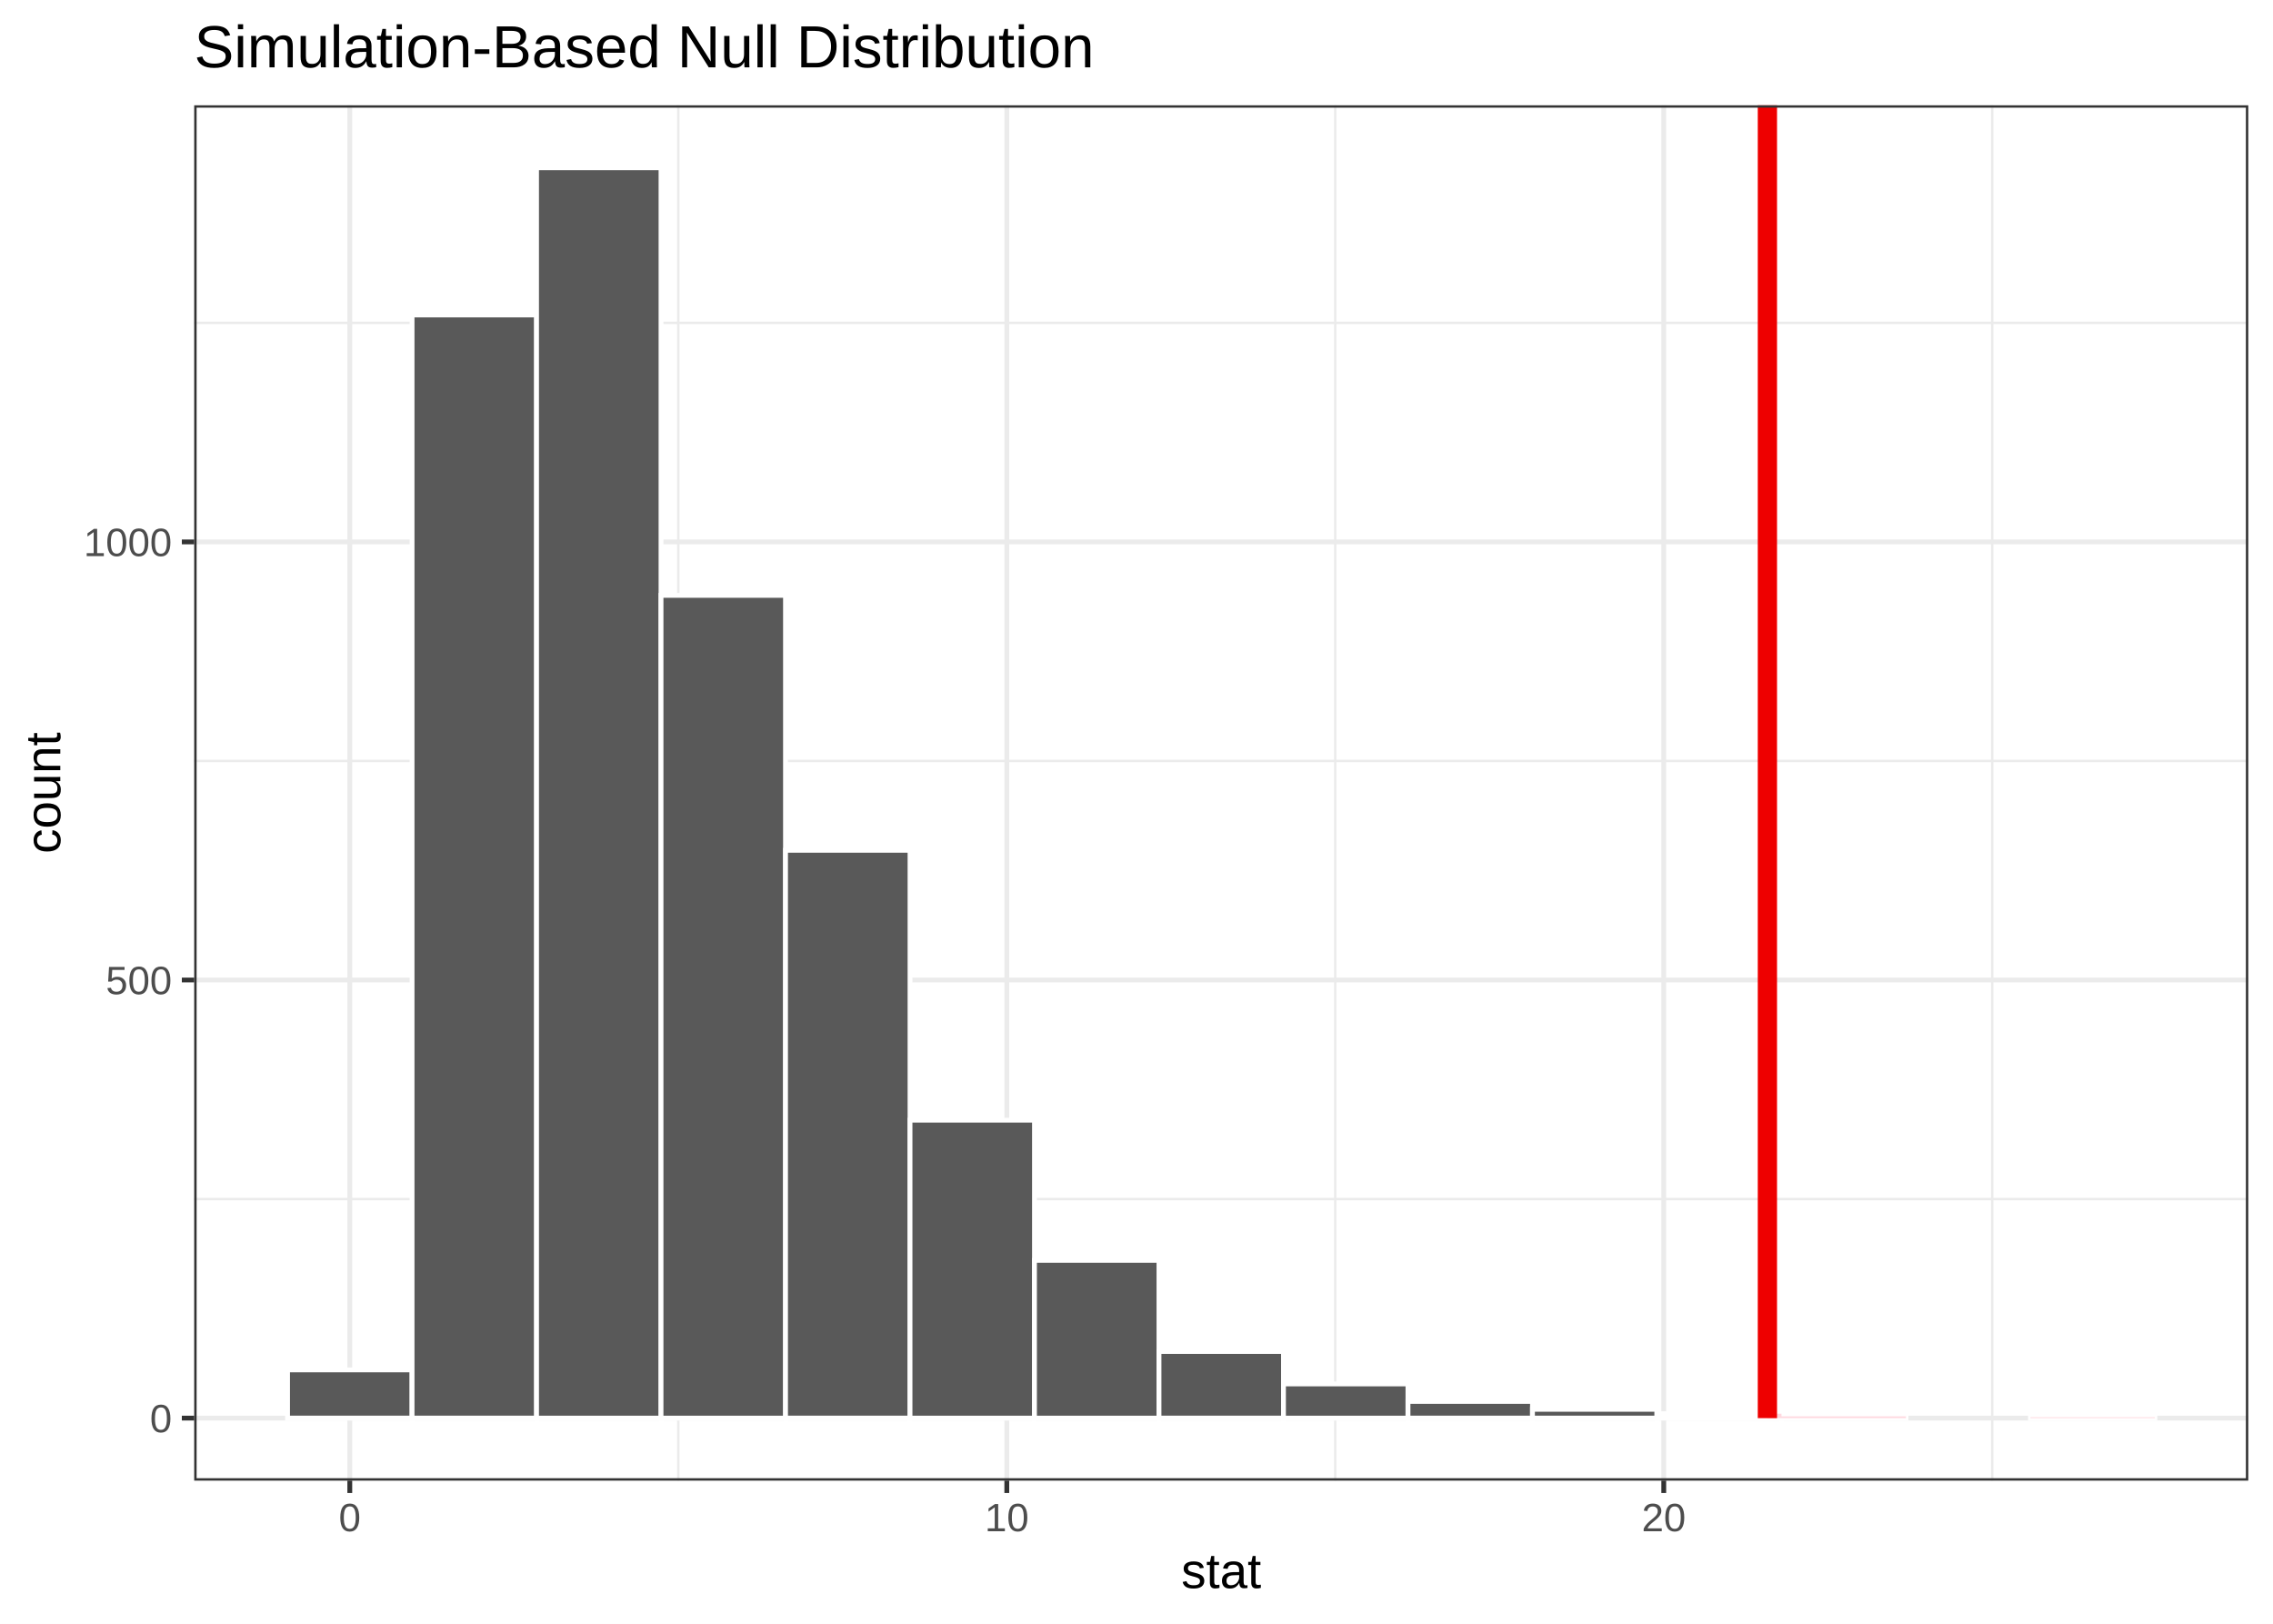
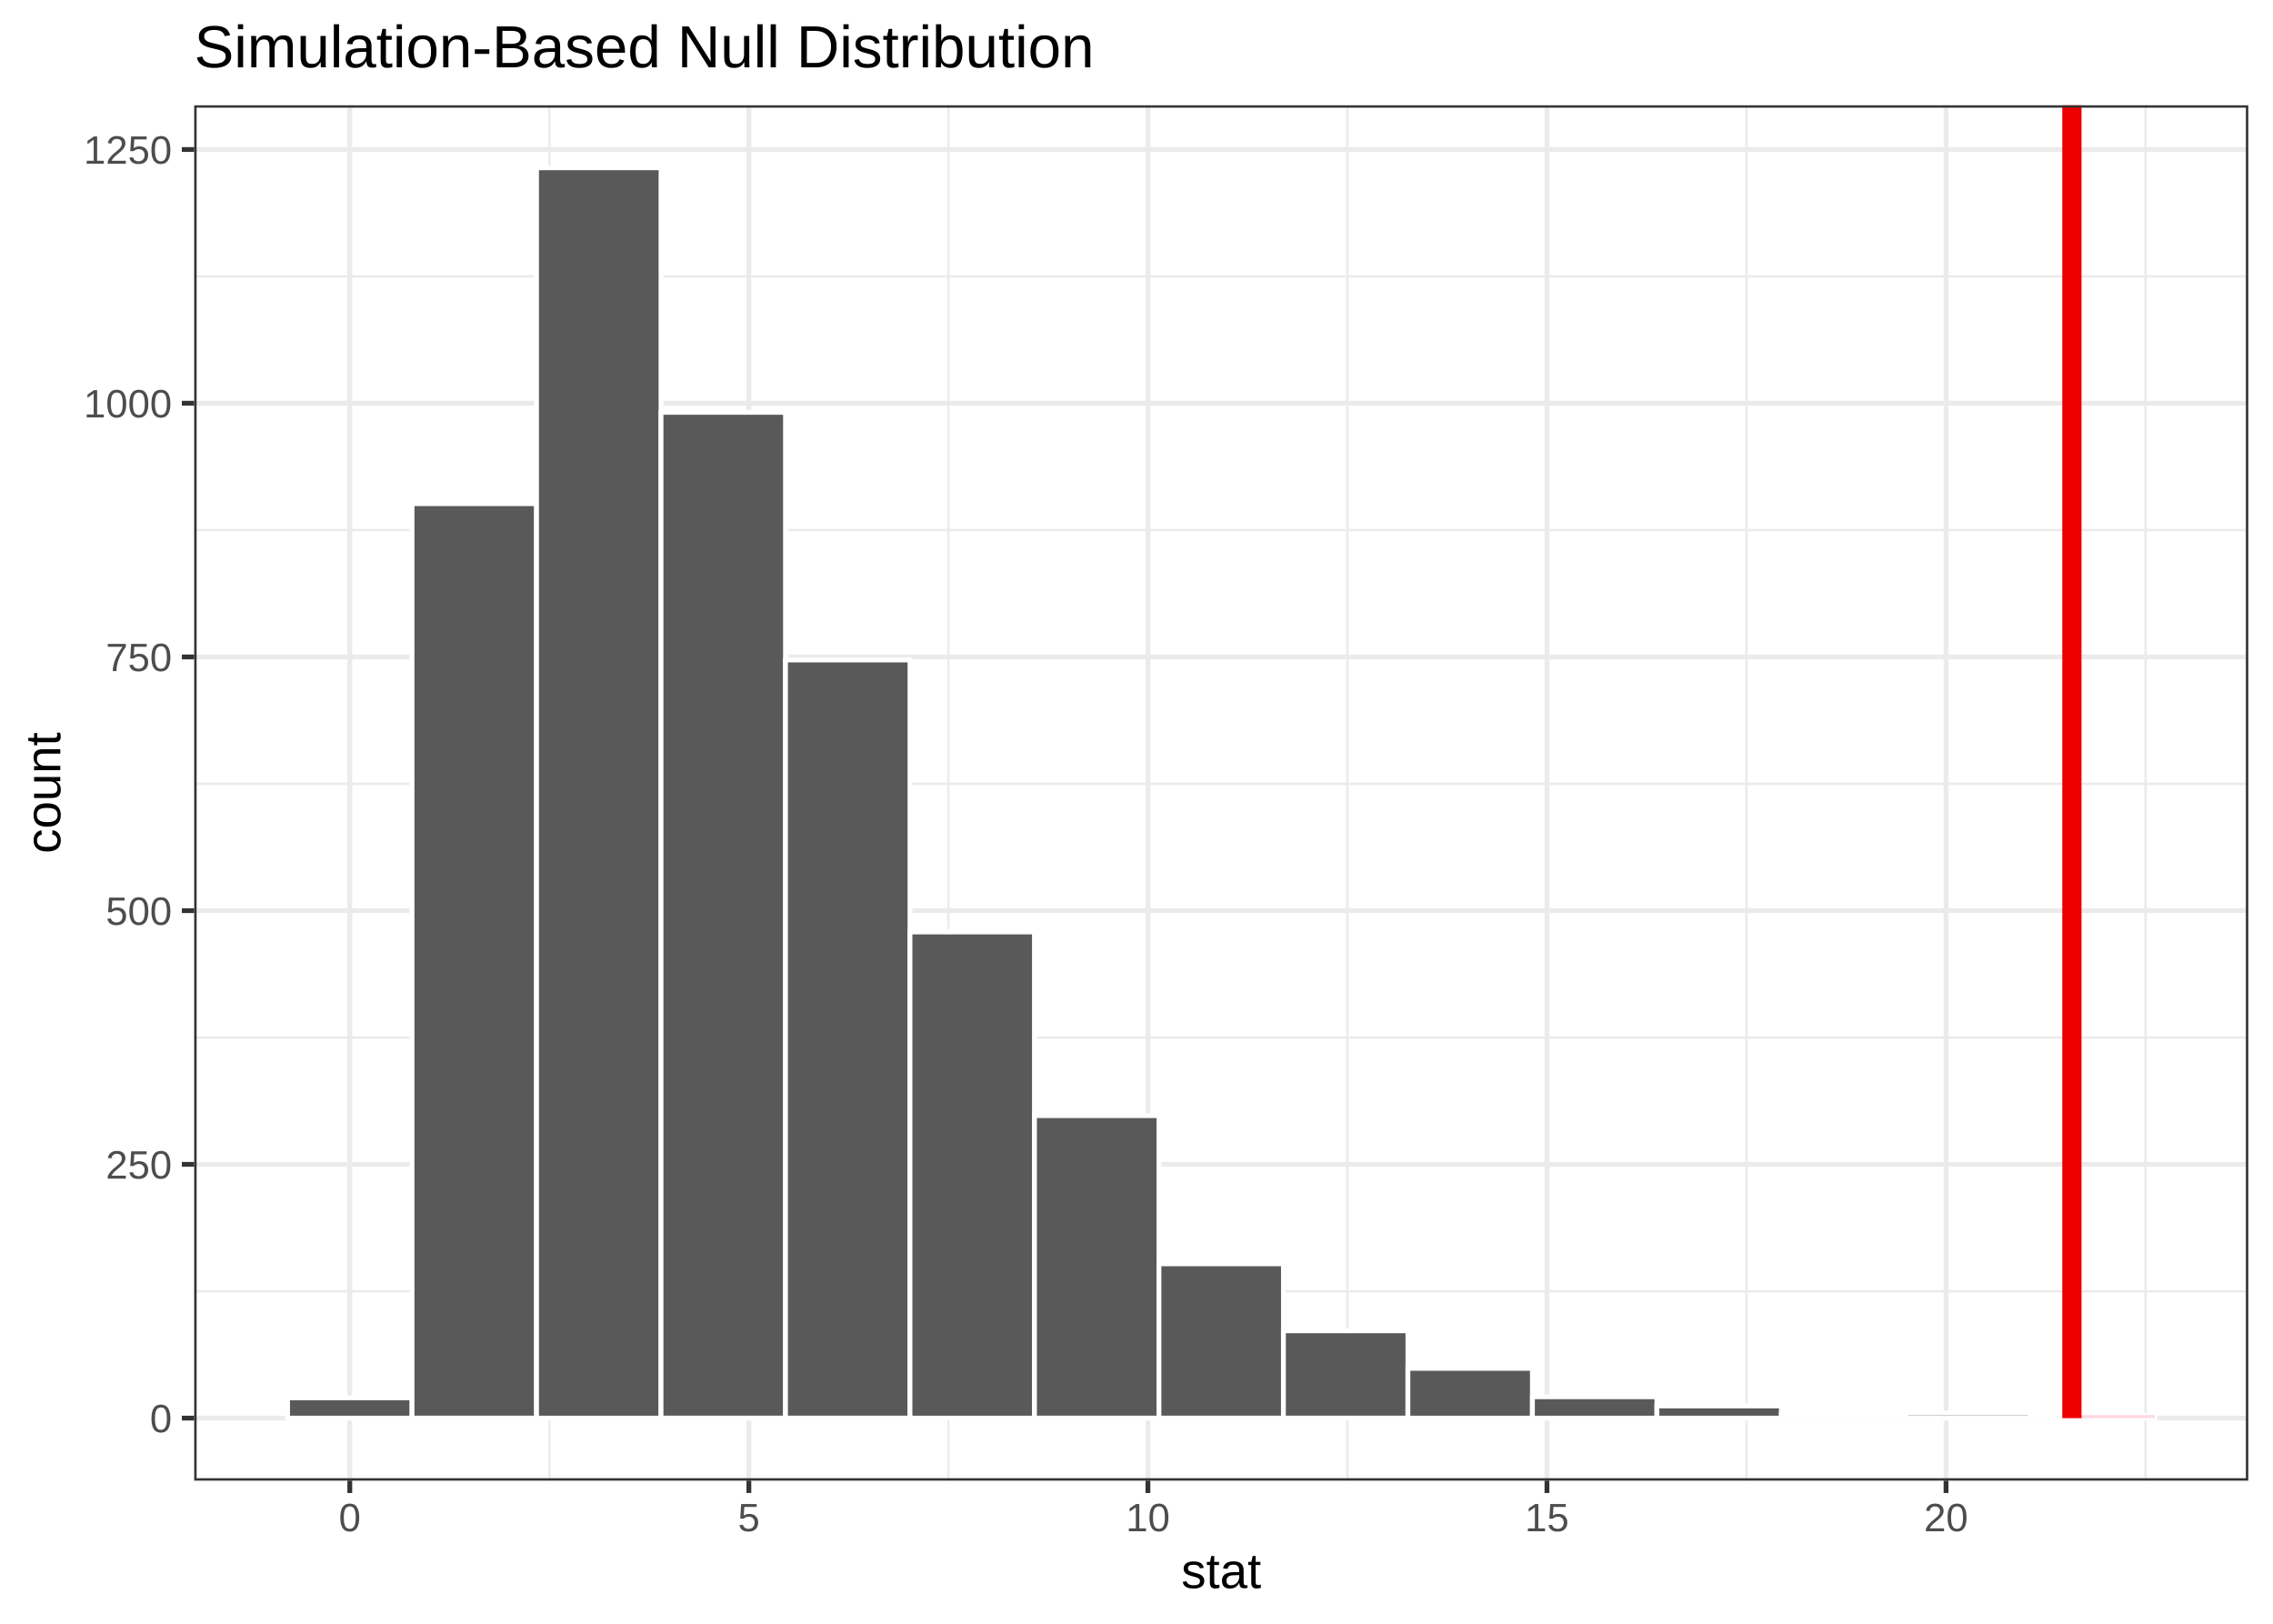
<svg xmlns="http://www.w3.org/2000/svg" class="svglite" width="504.00pt" height="360.00pt" viewBox="0 0 504.00 360.00">
  <defs>
    <style type="text/css">
    .svglite line, .svglite polyline, .svglite polygon, .svglite path, .svglite rect, .svglite circle {
      fill: none;
      stroke: #000000;
      stroke-linecap: round;
      stroke-linejoin: round;
      stroke-miterlimit: 10.00;
    }
    .svglite text {
      white-space: pre;
    }
  </style>
  </defs>
  <rect width="100%" height="100%" style="stroke: none; fill: none;" />
  <defs>
    <clipPath id="cpMC4wMHw1MDQuMDB8MC4wMHwzNjAuMDA=">
      <rect x="0.00" y="0.00" width="504.00" height="360.00" />
    </clipPath>
  </defs>
  <g clip-path="url(#cpMC4wMHw1MDQuMDB8MC4wMHwzNjAuMDA=)">
    <rect x="0.00" y="0.00" width="504.00" height="360.00" style="stroke-width: 1.07; stroke: #FFFFFF; fill: #FFFFFF;" />
  </g>
  <defs>
    <clipPath id="cpNDMuMDZ8NDk4LjUyfDIzLjM0fDMyOC4yNw==">
      <rect x="43.06" y="23.34" width="455.46" height="304.93" />
    </clipPath>
  </defs>
  <g clip-path="url(#cpNDMuMDZ8NDk4LjUyfDIzLjM0fDMyOC4yNw==)">
    <rect x="43.06" y="23.34" width="455.46" height="304.93" style="stroke-width: 1.07; stroke: none; fill: #FFFFFF;" />
-     <polyline points="43.06,265.84 498.52,265.84 " style="stroke-width: 0.53; stroke: #EBEBEB; stroke-linecap: butt;" />
-     <polyline points="43.06,168.71 498.52,168.71 " style="stroke-width: 0.53; stroke: #EBEBEB; stroke-linecap: butt;" />
-     <polyline points="43.06,71.58 498.52,71.58 " style="stroke-width: 0.53; stroke: #EBEBEB; stroke-linecap: butt;" />
-     <polyline points="150.40,328.27 150.40,23.34 " style="stroke-width: 0.53; stroke: #EBEBEB; stroke-linecap: butt;" />
-     <polyline points="296.07,328.27 296.07,23.34 " style="stroke-width: 0.53; stroke: #EBEBEB; stroke-linecap: butt;" />
-     <polyline points="441.74,328.27 441.74,23.34 " style="stroke-width: 0.53; stroke: #EBEBEB; stroke-linecap: butt;" />
+     <polyline points="43.06,286.28 498.52,286.28 " style="stroke-width: 0.53; stroke: #EBEBEB; stroke-linecap: butt;" />
+     <polyline points="43.06,230.03 498.52,230.03 " style="stroke-width: 0.53; stroke: #EBEBEB; stroke-linecap: butt;" />
+     <polyline points="43.06,173.78 498.52,173.78 " style="stroke-width: 0.53; stroke: #EBEBEB; stroke-linecap: butt;" />
+     <polyline points="43.06,117.52 498.52,117.52 " style="stroke-width: 0.53; stroke: #EBEBEB; stroke-linecap: butt;" />
+     <polyline points="43.06,61.27 498.52,61.27 " style="stroke-width: 0.53; stroke: #EBEBEB; stroke-linecap: butt;" />
+     <polyline points="121.81,328.27 121.81,23.34 " style="stroke-width: 0.53; stroke: #EBEBEB; stroke-linecap: butt;" />
+     <polyline points="210.29,328.27 210.29,23.34 " style="stroke-width: 0.53; stroke: #EBEBEB; stroke-linecap: butt;" />
+     <polyline points="298.77,328.27 298.77,23.34 " style="stroke-width: 0.53; stroke: #EBEBEB; stroke-linecap: butt;" />
+     <polyline points="387.26,328.27 387.26,23.34 " style="stroke-width: 0.53; stroke: #EBEBEB; stroke-linecap: butt;" />
+     <polyline points="475.74,328.27 475.74,23.34 " style="stroke-width: 0.53; stroke: #EBEBEB; stroke-linecap: butt;" />
    <polyline points="43.06,314.41 498.52,314.41 " style="stroke-width: 1.07; stroke: #EBEBEB; stroke-linecap: butt;" />
-     <polyline points="43.06,217.28 498.52,217.28 " style="stroke-width: 1.07; stroke: #EBEBEB; stroke-linecap: butt;" />
-     <polyline points="43.06,120.15 498.52,120.15 " style="stroke-width: 1.07; stroke: #EBEBEB; stroke-linecap: butt;" />
+     <polyline points="43.06,258.15 498.52,258.15 " style="stroke-width: 1.07; stroke: #EBEBEB; stroke-linecap: butt;" />
+     <polyline points="43.06,201.90 498.52,201.90 " style="stroke-width: 1.07; stroke: #EBEBEB; stroke-linecap: butt;" />
+     <polyline points="43.06,145.65 498.52,145.65 " style="stroke-width: 1.07; stroke: #EBEBEB; stroke-linecap: butt;" />
+     <polyline points="43.06,89.40 498.52,89.40 " style="stroke-width: 1.07; stroke: #EBEBEB; stroke-linecap: butt;" />
+     <polyline points="43.06,33.15 498.52,33.15 " style="stroke-width: 1.07; stroke: #EBEBEB; stroke-linecap: butt;" />
    <polyline points="77.56,328.27 77.56,23.34 " style="stroke-width: 1.07; stroke: #EBEBEB; stroke-linecap: butt;" />
-     <polyline points="223.24,328.27 223.24,23.34 " style="stroke-width: 1.07; stroke: #EBEBEB; stroke-linecap: butt;" />
-     <polyline points="368.91,328.27 368.91,23.34 " style="stroke-width: 1.07; stroke: #EBEBEB; stroke-linecap: butt;" />
-     <rect x="63.76" y="303.72" width="27.60" height="10.68" style="stroke-width: 1.07; stroke: #FFFFFF; stroke-linecap: butt; stroke-linejoin: miter; fill: #595959;" />
-     <rect x="91.37" y="69.83" width="27.60" height="244.57" style="stroke-width: 1.07; stroke: #FFFFFF; stroke-linecap: butt; stroke-linejoin: miter; fill: #595959;" />
+     <polyline points="166.05,328.27 166.05,23.34 " style="stroke-width: 1.07; stroke: #EBEBEB; stroke-linecap: butt;" />
+     <polyline points="254.53,328.27 254.53,23.34 " style="stroke-width: 1.07; stroke: #EBEBEB; stroke-linecap: butt;" />
+     <polyline points="343.01,328.27 343.01,23.34 " style="stroke-width: 1.07; stroke: #EBEBEB; stroke-linecap: butt;" />
+     <polyline points="431.50,328.27 431.50,23.34 " style="stroke-width: 1.07; stroke: #EBEBEB; stroke-linecap: butt;" />
+     <rect x="63.76" y="309.91" width="27.60" height="4.50" style="stroke-width: 1.07; stroke: #FFFFFF; stroke-linecap: butt; stroke-linejoin: miter; fill: #595959;" />
+     <rect x="91.36" y="111.67" width="27.60" height="202.73" style="stroke-width: 1.07; stroke: #FFFFFF; stroke-linecap: butt; stroke-linejoin: miter; fill: #595959;" />
    <rect x="118.97" y="37.20" width="27.60" height="277.21" style="stroke-width: 1.07; stroke: #FFFFFF; stroke-linecap: butt; stroke-linejoin: miter; fill: #595959;" />
-     <rect x="146.57" y="132.00" width="27.60" height="182.41" style="stroke-width: 1.07; stroke: #FFFFFF; stroke-linecap: butt; stroke-linejoin: miter; fill: #595959;" />
-     <rect x="174.18" y="188.52" width="27.60" height="125.88" style="stroke-width: 1.07; stroke: #FFFFFF; stroke-linecap: butt; stroke-linejoin: miter; fill: #595959;" />
-     <rect x="201.78" y="248.36" width="27.60" height="66.05" style="stroke-width: 1.07; stroke: #FFFFFF; stroke-linecap: butt; stroke-linejoin: miter; fill: #595959;" />
-     <rect x="229.38" y="279.44" width="27.60" height="34.97" style="stroke-width: 1.07; stroke: #FFFFFF; stroke-linecap: butt; stroke-linejoin: miter; fill: #595959;" />
-     <rect x="256.99" y="299.64" width="27.60" height="14.76" style="stroke-width: 1.07; stroke: #FFFFFF; stroke-linecap: butt; stroke-linejoin: miter; fill: #595959;" />
-     <rect x="284.59" y="306.83" width="27.60" height="7.58" style="stroke-width: 1.07; stroke: #FFFFFF; stroke-linecap: butt; stroke-linejoin: miter; fill: #595959;" />
-     <rect x="312.20" y="310.71" width="27.60" height="3.69" style="stroke-width: 1.07; stroke: #FFFFFF; stroke-linecap: butt; stroke-linejoin: miter; fill: #595959;" />
-     <rect x="339.80" y="312.46" width="27.60" height="1.94" style="stroke-width: 1.07; stroke: #FFFFFF; stroke-linecap: butt; stroke-linejoin: miter; fill: #595959;" />
-     <rect x="367.40" y="313.43" width="27.60" height="0.97" style="stroke-width: 1.07; stroke: #FFFFFF; stroke-linecap: butt; stroke-linejoin: miter; fill: #595959;" />
-     <rect x="395.01" y="314.02" width="27.60" height="0.39" style="stroke-width: 1.07; stroke: #FFFFFF; stroke-linecap: butt; stroke-linejoin: miter; fill: #595959;" />
-     <rect x="422.61" y="314.41" width="27.60" height="0.00" style="stroke-width: 1.07; stroke: #FFFFFF; stroke-linecap: butt; stroke-linejoin: miter; fill: #595959;" />
-     <rect x="450.21" y="314.21" width="27.60" height="0.19" style="stroke-width: 1.07; stroke: #FFFFFF; stroke-linecap: butt; stroke-linejoin: miter; fill: #595959;" />
-     <polygon points="391.89,313.43 391.89,313.43 395.01,313.43 395.01,313.43 395.01,313.76 395.01,314.08 395.01,314.41 395.01,314.28 395.01,314.15 395.01,314.02 395.01,314.02 422.61,314.02 422.61,314.02 422.61,314.15 422.61,314.28 422.61,314.41 422.61,314.41 422.61,314.41 422.61,314.41 422.61,314.41 450.21,314.41 450.21,314.41 450.21,314.41 450.21,314.41 450.21,314.41 450.21,314.34 450.21,314.28 450.21,314.21 450.21,314.21 477.82,314.21 477.82,314.21 477.82,314.41 477.82,314.41 477.82,314.41 450.21,314.41 450.21,314.41 450.21,314.41 450.21,314.41 450.21,314.41 450.21,314.41 450.21,314.41 450.21,314.41 450.21,314.41 422.61,314.41 422.61,314.41 422.61,314.41 422.61,314.41 422.61,314.41 422.61,314.41 422.61,314.41 422.61,314.41 422.61,314.41 395.01,314.41 395.01,314.41 395.01,314.41 395.01,314.41 395.01,314.41 395.01,314.41 395.01,314.41 395.01,314.41 395.01,314.41 391.89,314.41 391.89,314.41 391.89,314.41 " style="stroke-width: 0.00; stroke: none; stroke-linecap: butt; fill: #FFC0CB; fill-opacity: 0.60;" />
-     <polyline points="391.89,313.43 391.89,313.43 395.01,313.43 395.01,313.43 395.01,313.76 395.01,314.08 395.01,314.41 395.01,314.28 395.01,314.15 395.01,314.02 395.01,314.02 422.61,314.02 422.61,314.02 422.61,314.15 422.61,314.28 422.61,314.41 422.61,314.41 422.61,314.41 422.61,314.41 422.61,314.41 450.21,314.41 450.21,314.41 450.21,314.41 450.21,314.41 450.21,314.41 450.21,314.34 450.21,314.28 450.21,314.21 450.21,314.21 477.82,314.21 477.82,314.21 " style="stroke-width: 1.07; stroke: none; stroke-linecap: butt;" />
-     <line x1="391.89" y1="314.41" x2="391.89" y2="23.34" style="stroke-width: 4.27; stroke: #EE0000; stroke-linecap: butt;" />
+     <rect x="146.57" y="91.42" width="27.60" height="222.98" style="stroke-width: 1.07; stroke: #FFFFFF; stroke-linecap: butt; stroke-linejoin: miter; fill: #595959;" />
+     <rect x="174.17" y="146.32" width="27.60" height="168.08" style="stroke-width: 1.07; stroke: #FFFFFF; stroke-linecap: butt; stroke-linejoin: miter; fill: #595959;" />
+     <rect x="201.77" y="206.63" width="27.60" height="107.78" style="stroke-width: 1.07; stroke: #FFFFFF; stroke-linecap: butt; stroke-linejoin: miter; fill: #595959;" />
+     <rect x="229.38" y="247.35" width="27.60" height="67.05" style="stroke-width: 1.07; stroke: #FFFFFF; stroke-linecap: butt; stroke-linejoin: miter; fill: #595959;" />
+     <rect x="256.98" y="280.20" width="27.60" height="34.20" style="stroke-width: 1.07; stroke: #FFFFFF; stroke-linecap: butt; stroke-linejoin: miter; fill: #595959;" />
+     <rect x="284.58" y="295.05" width="27.60" height="19.35" style="stroke-width: 1.07; stroke: #FFFFFF; stroke-linecap: butt; stroke-linejoin: miter; fill: #595959;" />
+     <rect x="312.18" y="303.38" width="27.60" height="11.03" style="stroke-width: 1.07; stroke: #FFFFFF; stroke-linecap: butt; stroke-linejoin: miter; fill: #595959;" />
+     <rect x="339.79" y="309.68" width="27.60" height="4.73" style="stroke-width: 1.07; stroke: #FFFFFF; stroke-linecap: butt; stroke-linejoin: miter; fill: #595959;" />
+     <rect x="367.39" y="311.71" width="27.60" height="2.70" style="stroke-width: 1.07; stroke: #FFFFFF; stroke-linecap: butt; stroke-linejoin: miter; fill: #595959;" />
+     <rect x="394.99" y="313.51" width="27.60" height="0.90" style="stroke-width: 1.07; stroke: #FFFFFF; stroke-linecap: butt; stroke-linejoin: miter; fill: #595959;" />
+     <rect x="422.59" y="313.28" width="27.60" height="1.13" style="stroke-width: 1.07; stroke: #FFFFFF; stroke-linecap: butt; stroke-linejoin: miter; fill: #595959;" />
+     <rect x="450.20" y="313.73" width="27.60" height="0.68" style="stroke-width: 1.07; stroke: #FFFFFF; stroke-linecap: butt; stroke-linejoin: miter; fill: #595959;" />
+     <polygon points="459.41,313.73 459.43,313.73 477.78,313.73 477.80,313.73 477.82,314.41 477.80,314.41 477.78,314.41 459.43,314.41 459.41,314.41 459.40,314.41 " style="stroke-width: 0.00; stroke: none; stroke-linecap: butt; fill: #FFC0CB; fill-opacity: 0.60;" />
+     <polyline points="459.41,313.73 459.43,313.73 477.78,313.73 477.80,313.73 " style="stroke-width: 1.07; stroke: none; stroke-linecap: butt;" />
+     <line x1="459.41" y1="314.41" x2="459.41" y2="23.34" style="stroke-width: 4.27; stroke: #EE0000; stroke-linecap: butt;" />
    <rect x="43.06" y="23.34" width="455.46" height="304.93" style="stroke-width: 1.07; stroke: #333333;" />
  </g>
  <g clip-path="url(#cpMC4wMHw1MDQuMDB8MC4wMHwzNjAuMDA=)">
    <text x="38.13" y="317.56" text-anchor="end" style="font-size: 8.80px;fill: #4D4D4D; font-family: &quot;Arial&quot;;" textLength="4.90px" lengthAdjust="spacingAndGlyphs">0</text>
-     <text x="38.13" y="220.43" text-anchor="end" style="font-size: 8.80px;fill: #4D4D4D; font-family: &quot;Arial&quot;;" textLength="14.69px" lengthAdjust="spacingAndGlyphs">500</text>
-     <text x="38.13" y="123.30" text-anchor="end" style="font-size: 8.80px;fill: #4D4D4D; font-family: &quot;Arial&quot;;" textLength="19.58px" lengthAdjust="spacingAndGlyphs">1000</text>
+     <text x="38.13" y="261.31" text-anchor="end" style="font-size: 8.80px;fill: #4D4D4D; font-family: &quot;Arial&quot;;" textLength="14.69px" lengthAdjust="spacingAndGlyphs">250</text>
+     <text x="38.13" y="205.06" text-anchor="end" style="font-size: 8.80px;fill: #4D4D4D; font-family: &quot;Arial&quot;;" textLength="14.69px" lengthAdjust="spacingAndGlyphs">500</text>
+     <text x="38.13" y="148.80" text-anchor="end" style="font-size: 8.80px;fill: #4D4D4D; font-family: &quot;Arial&quot;;" textLength="14.69px" lengthAdjust="spacingAndGlyphs">750</text>
+     <text x="38.13" y="92.55" text-anchor="end" style="font-size: 8.80px;fill: #4D4D4D; font-family: &quot;Arial&quot;;" textLength="19.58px" lengthAdjust="spacingAndGlyphs">1000</text>
+     <text x="38.13" y="36.30" text-anchor="end" style="font-size: 8.80px;fill: #4D4D4D; font-family: &quot;Arial&quot;;" textLength="19.58px" lengthAdjust="spacingAndGlyphs">1250</text>
    <polyline points="40.32,314.41 43.06,314.41 " style="stroke-width: 1.07; stroke: #333333; stroke-linecap: butt;" />
-     <polyline points="40.32,217.28 43.06,217.28 " style="stroke-width: 1.07; stroke: #333333; stroke-linecap: butt;" />
-     <polyline points="40.32,120.15 43.06,120.15 " style="stroke-width: 1.07; stroke: #333333; stroke-linecap: butt;" />
+     <polyline points="40.32,258.15 43.06,258.15 " style="stroke-width: 1.07; stroke: #333333; stroke-linecap: butt;" />
+     <polyline points="40.32,201.90 43.06,201.90 " style="stroke-width: 1.07; stroke: #333333; stroke-linecap: butt;" />
+     <polyline points="40.32,145.65 43.06,145.65 " style="stroke-width: 1.07; stroke: #333333; stroke-linecap: butt;" />
+     <polyline points="40.32,89.40 43.06,89.40 " style="stroke-width: 1.07; stroke: #333333; stroke-linecap: butt;" />
+     <polyline points="40.32,33.15 43.06,33.15 " style="stroke-width: 1.07; stroke: #333333; stroke-linecap: butt;" />
    <polyline points="77.56,331.01 77.56,328.27 " style="stroke-width: 1.07; stroke: #333333; stroke-linecap: butt;" />
-     <polyline points="223.24,331.01 223.24,328.27 " style="stroke-width: 1.07; stroke: #333333; stroke-linecap: butt;" />
-     <polyline points="368.91,331.01 368.91,328.27 " style="stroke-width: 1.07; stroke: #333333; stroke-linecap: butt;" />
+     <polyline points="166.05,331.01 166.05,328.27 " style="stroke-width: 1.07; stroke: #333333; stroke-linecap: butt;" />
+     <polyline points="254.53,331.01 254.53,328.27 " style="stroke-width: 1.07; stroke: #333333; stroke-linecap: butt;" />
+     <polyline points="343.01,331.01 343.01,328.27 " style="stroke-width: 1.07; stroke: #333333; stroke-linecap: butt;" />
+     <polyline points="431.50,331.01 431.50,328.27 " style="stroke-width: 1.07; stroke: #333333; stroke-linecap: butt;" />
    <text x="77.56" y="339.50" text-anchor="middle" style="font-size: 8.80px;fill: #4D4D4D; font-family: &quot;Arial&quot;;" textLength="4.90px" lengthAdjust="spacingAndGlyphs">0</text>
-     <text x="223.24" y="339.50" text-anchor="middle" style="font-size: 8.80px;fill: #4D4D4D; font-family: &quot;Arial&quot;;" textLength="9.79px" lengthAdjust="spacingAndGlyphs">10</text>
-     <text x="368.91" y="339.50" text-anchor="middle" style="font-size: 8.80px;fill: #4D4D4D; font-family: &quot;Arial&quot;;" textLength="9.79px" lengthAdjust="spacingAndGlyphs">20</text>
+     <text x="166.05" y="339.50" text-anchor="middle" style="font-size: 8.80px;fill: #4D4D4D; font-family: &quot;Arial&quot;;" textLength="4.90px" lengthAdjust="spacingAndGlyphs">5</text>
+     <text x="254.53" y="339.50" text-anchor="middle" style="font-size: 8.80px;fill: #4D4D4D; font-family: &quot;Arial&quot;;" textLength="9.79px" lengthAdjust="spacingAndGlyphs">10</text>
+     <text x="343.01" y="339.50" text-anchor="middle" style="font-size: 8.80px;fill: #4D4D4D; font-family: &quot;Arial&quot;;" textLength="9.79px" lengthAdjust="spacingAndGlyphs">15</text>
+     <text x="431.50" y="339.50" text-anchor="middle" style="font-size: 8.80px;fill: #4D4D4D; font-family: &quot;Arial&quot;;" textLength="9.79px" lengthAdjust="spacingAndGlyphs">20</text>
    <text x="270.79" y="352.09" text-anchor="middle" style="font-size: 11.00px; font-family: &quot;Arial&quot;;" textLength="17.73px" lengthAdjust="spacingAndGlyphs">stat</text>
    <text transform="translate(13.37,175.80) rotate(-90)" text-anchor="middle" style="font-size: 11.00px; font-family: &quot;Arial&quot;;" textLength="26.91px" lengthAdjust="spacingAndGlyphs">count</text>
    <text x="43.06" y="14.94" style="font-size: 13.20px; font-family: &quot;Arial&quot;;" textLength="199.42px" lengthAdjust="spacingAndGlyphs">Simulation-Based Null Distribution</text>
  </g>
</svg>
